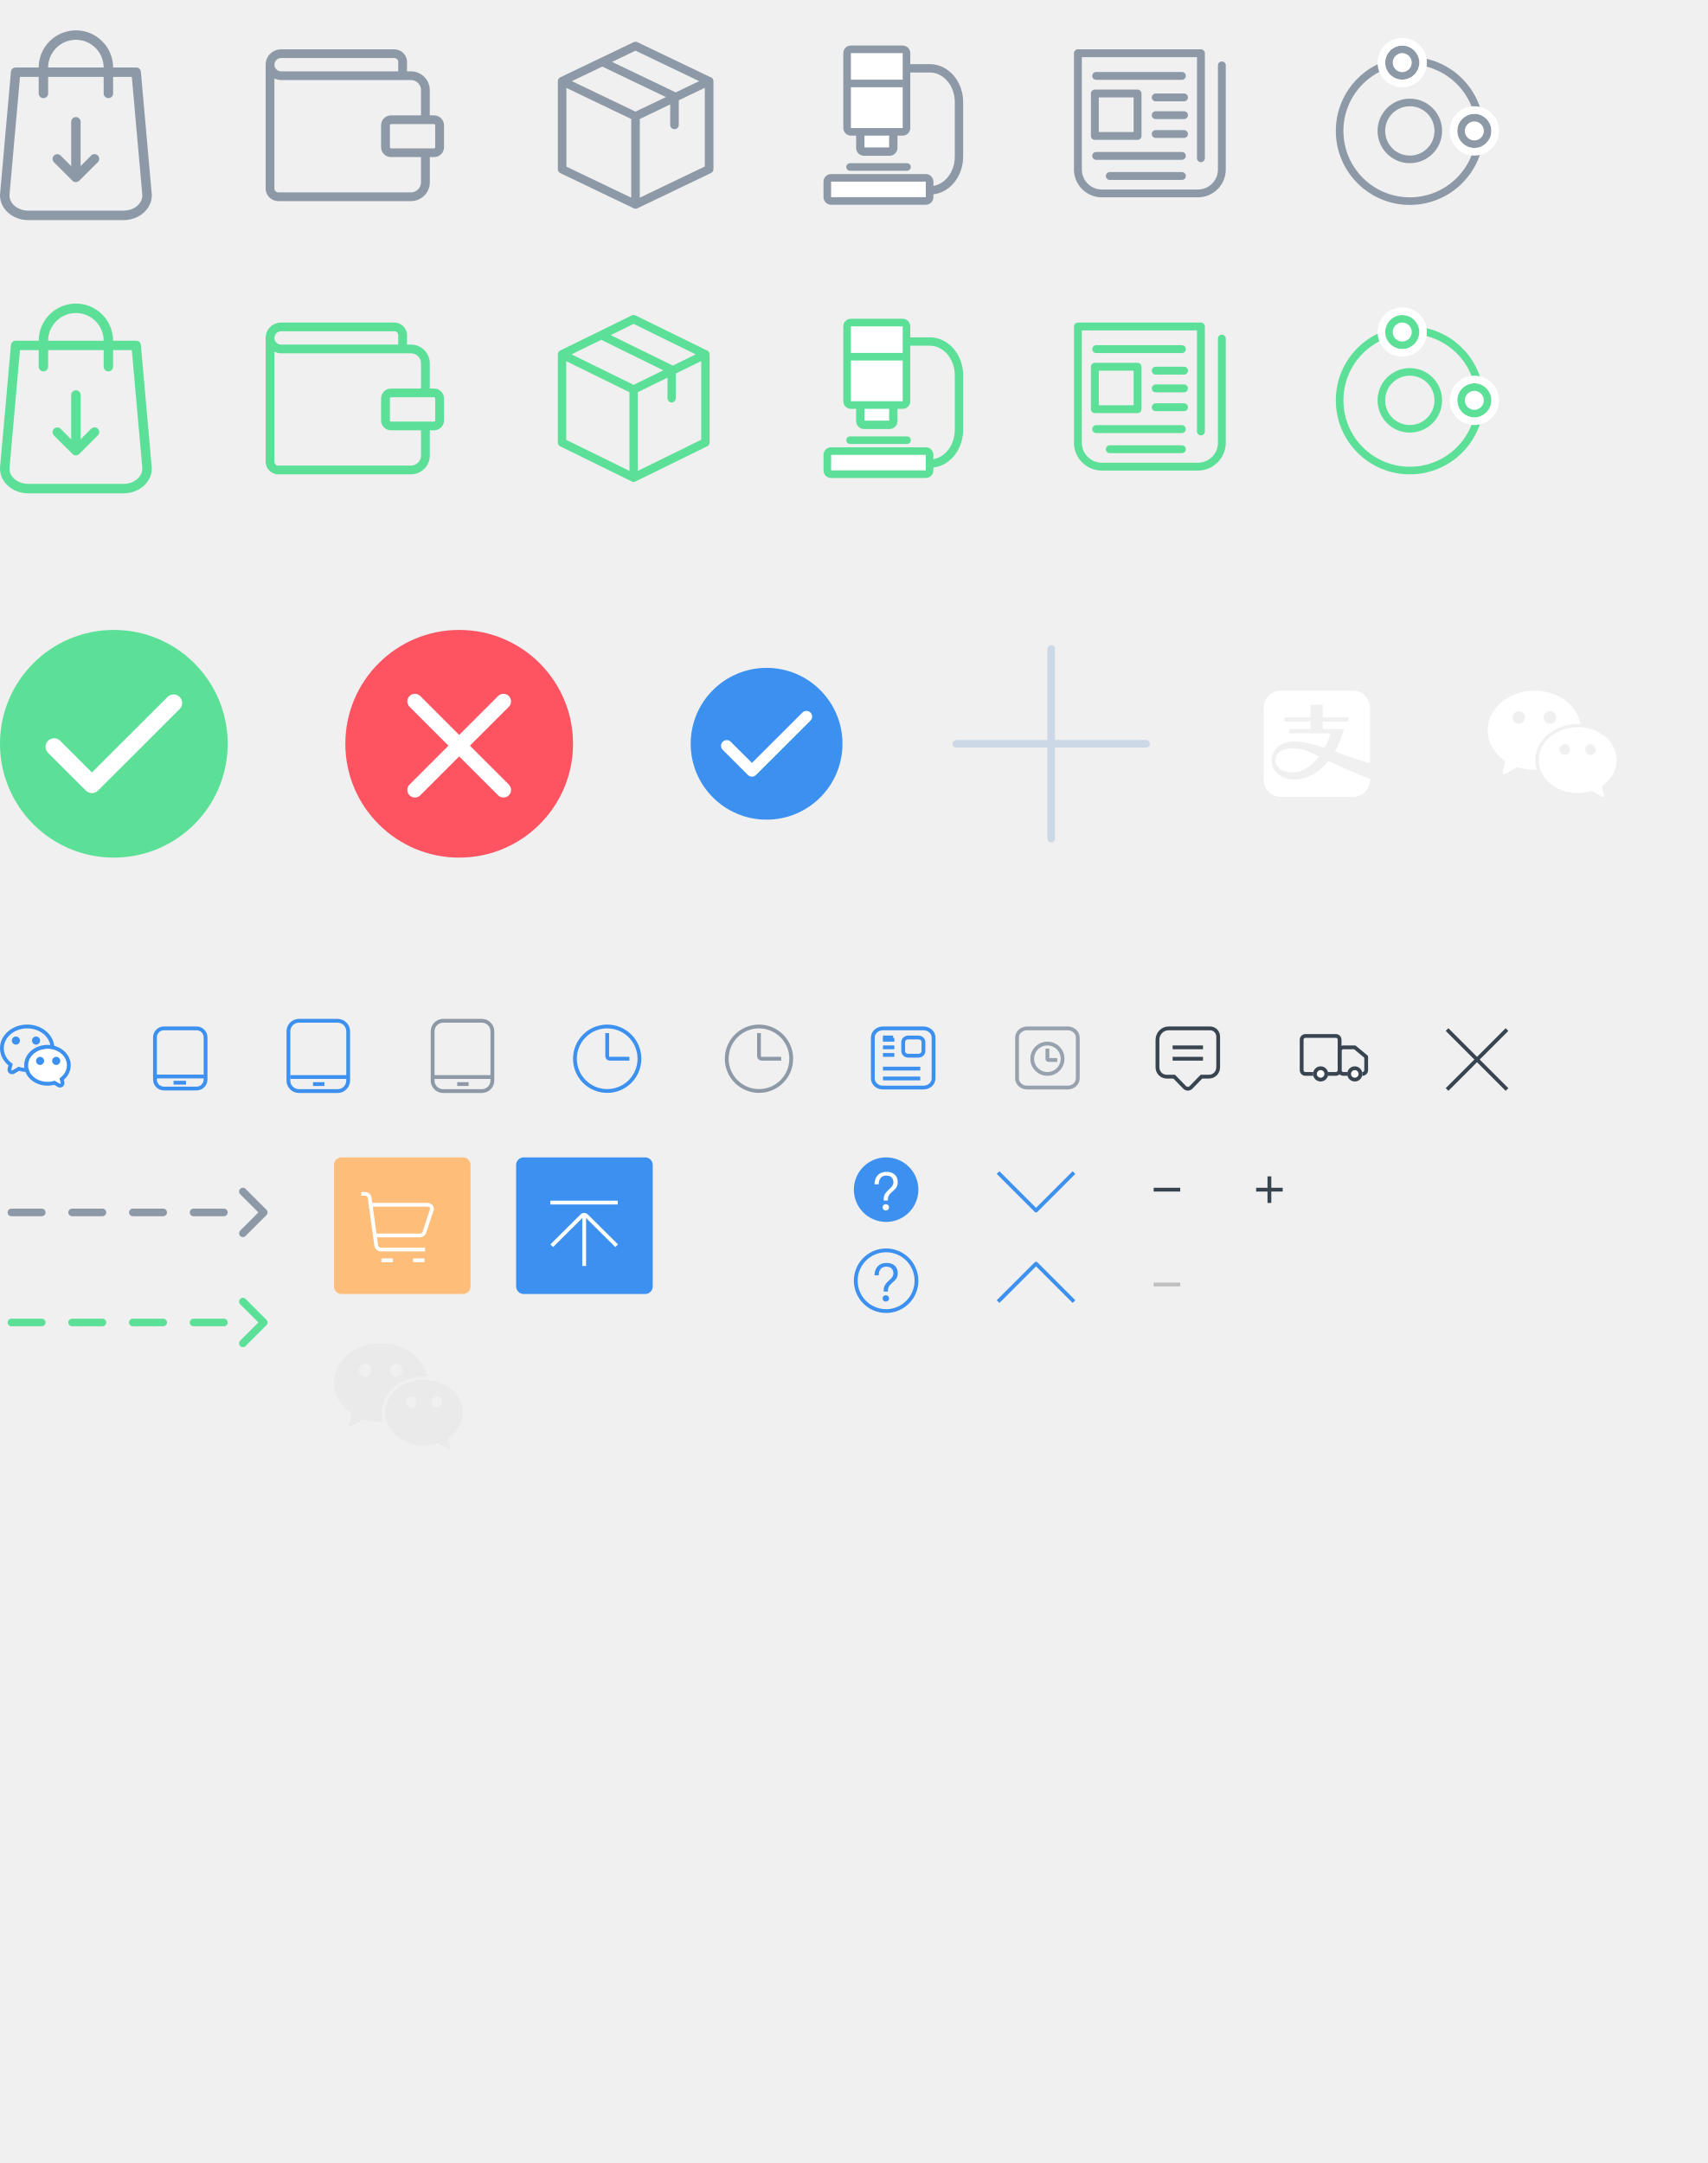
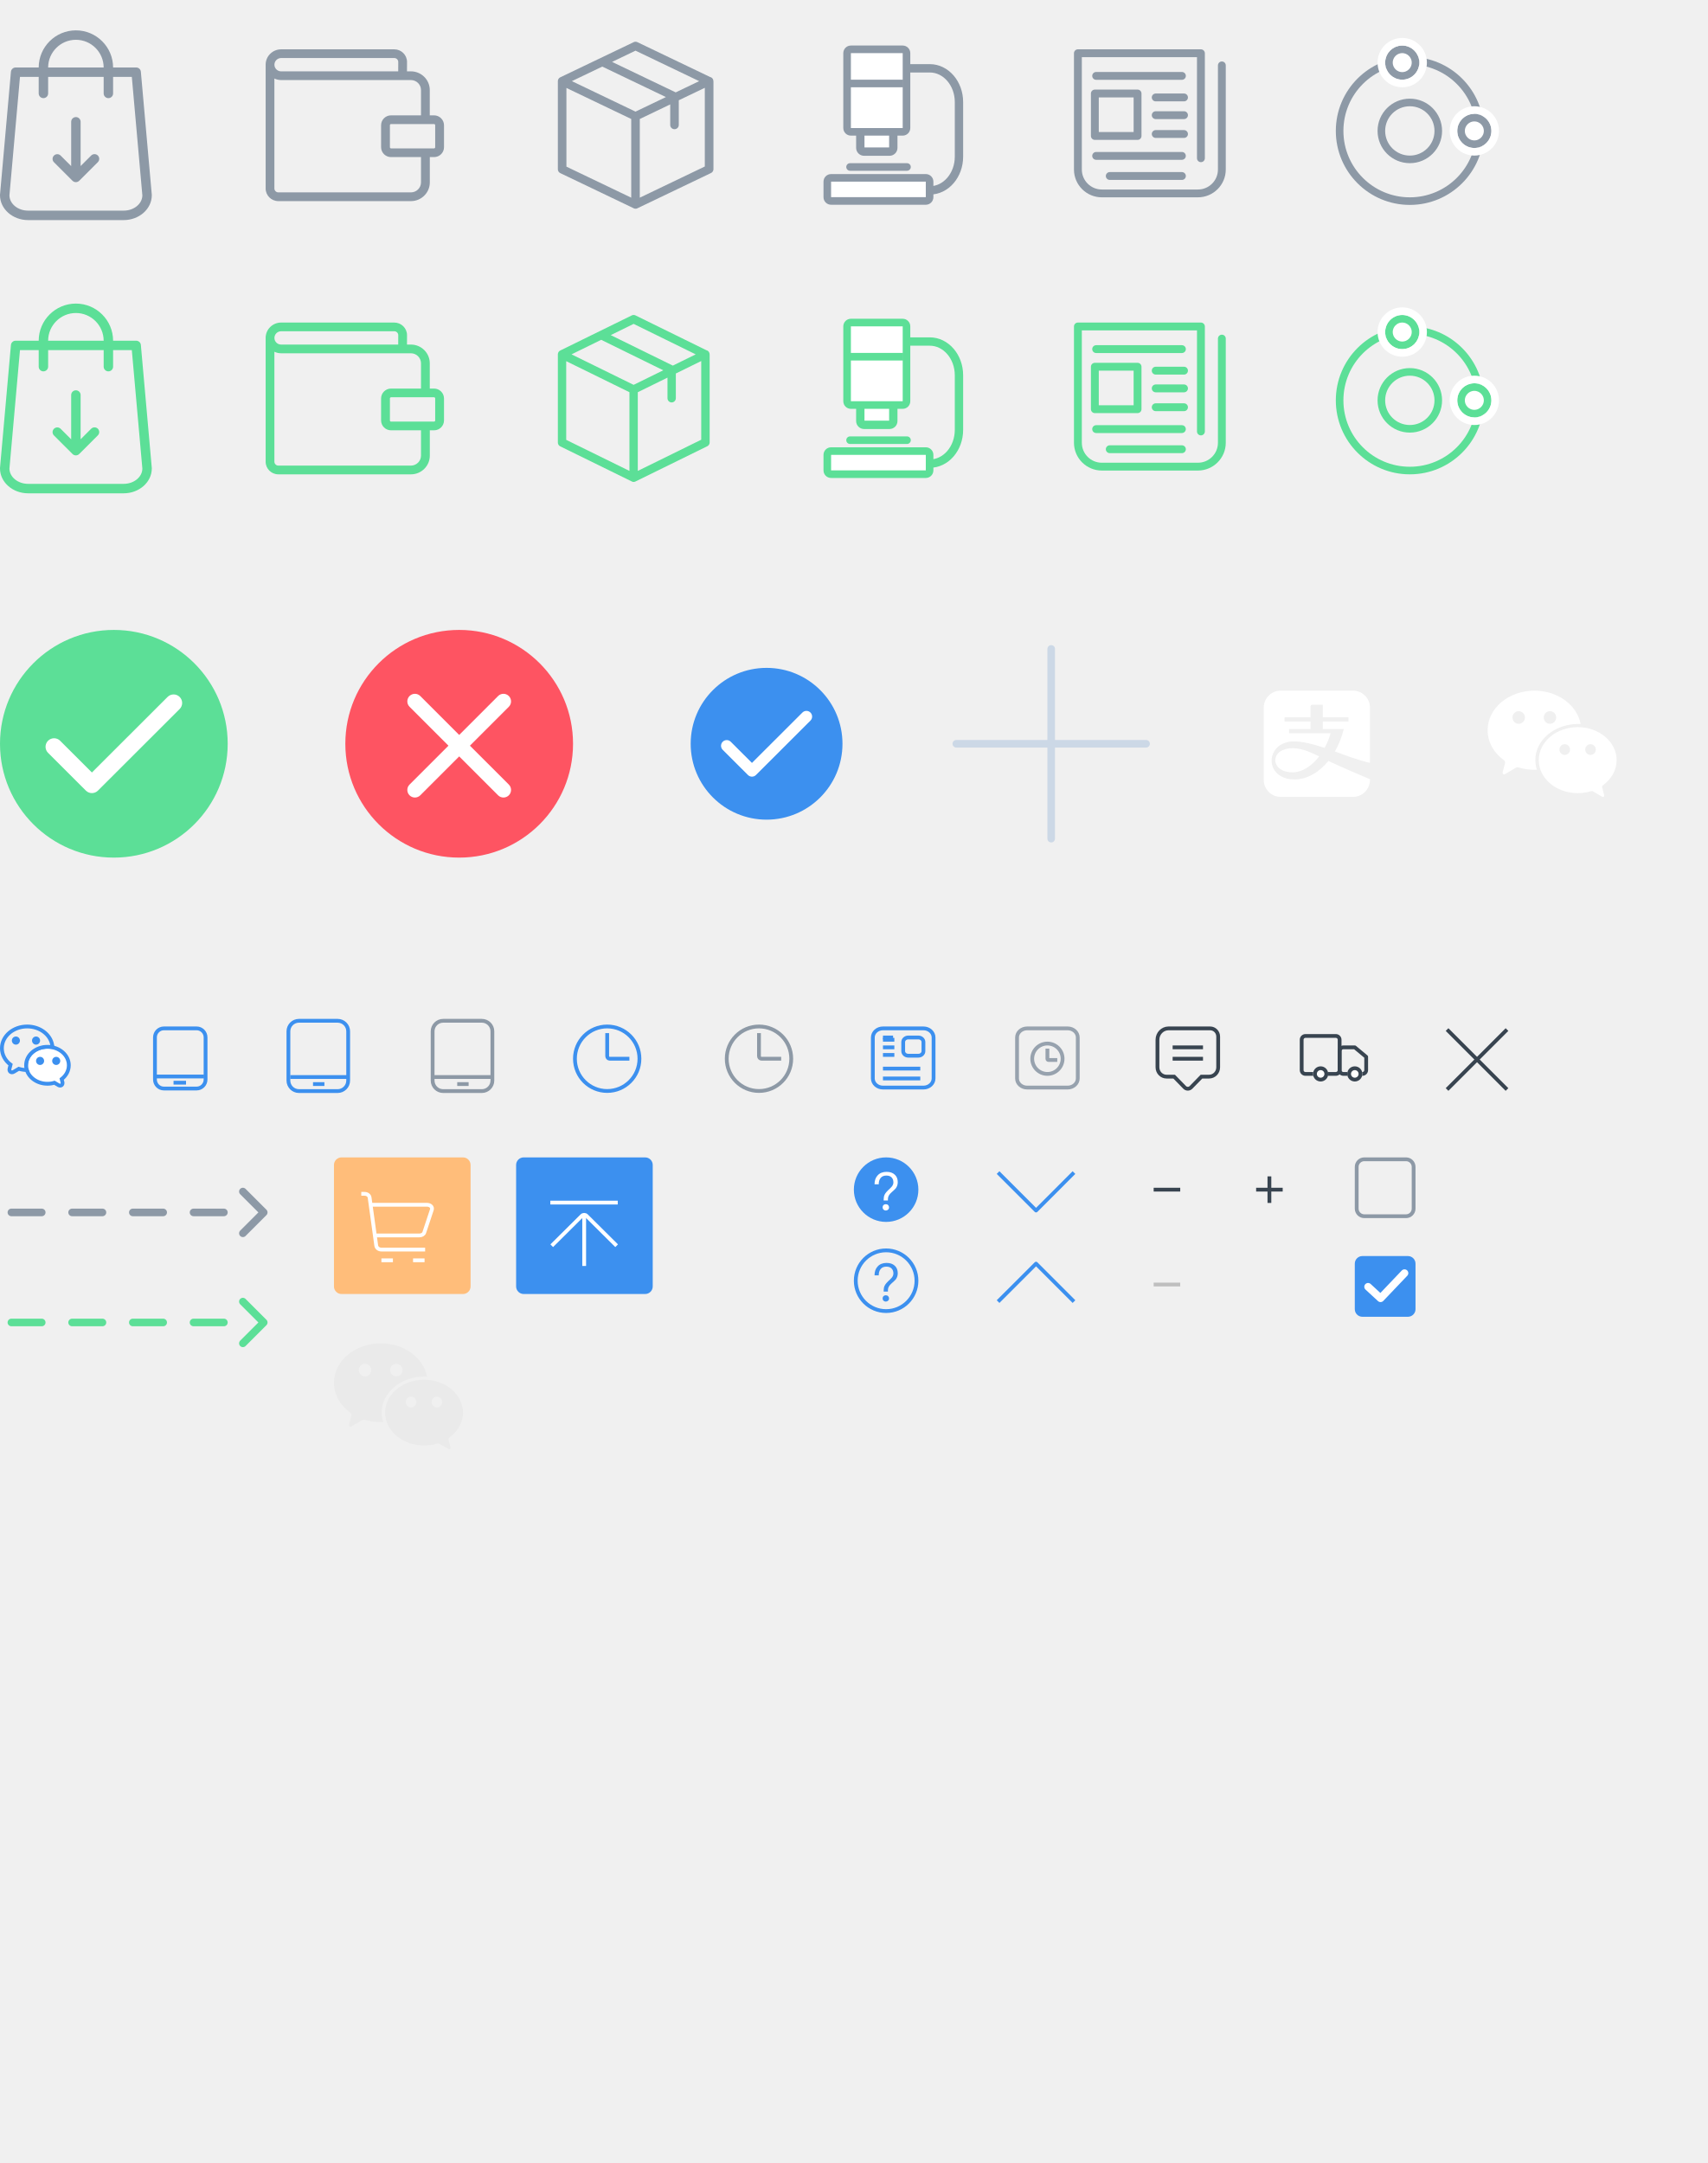
<svg xmlns="http://www.w3.org/2000/svg" xmlns:xlink="http://www.w3.org/1999/xlink" width="450px" height="570px" viewBox="0 0 450 570" version="1.1">
  <defs>
    <circle id="path-1" cx="5" cy="10" r="2" />
    <circle id="path-2" cx="14" cy="10" r="2" />
    <path d="M13.541,13.871 C13.454,13.819 13.35,13.808 13.254,13.837 C12.708,14.006 12.119,14.098 11.506,14.098 C8.672,14.098 6.375,12.141 6.375,9.727 C6.375,7.314 8.672,5.357 11.506,5.357 C14.339,5.357 16.636,7.314 16.636,9.727 C16.636,11.06 15.936,12.254 14.831,13.056 C14.742,13.12 14.702,13.234 14.729,13.341 L14.971,14.282 C15.043,14.563 14.9,14.674 14.654,14.529 L13.541,13.871 L13.541,13.871 Z" id="path-3" />
    <circle id="path-4" cx="16.5" cy="4.5" r="4.5" />
    <circle id="path-5" cx="35.5" cy="22.5" r="4.5" />
    <circle id="path-6" cx="16.5" cy="4.5" r="4.5" />
    <circle id="path-7" cx="35.5" cy="22.5" r="4.5" />
  </defs>
  <g id="官网" stroke="none" stroke-width="1" fill="none" fill-rule="evenodd">
    <g id="Artboard">
      <g id="Group-2" transform="translate(0, 166)">
        <circle id="Oval" fill="#5CDF97" cx="30" cy="30" r="30" />
        <path d="M24.219,43 C23.644,43 23.068,42.781 22.629,42.342 L12.66,32.388 C11.781,31.51 11.78,30.085 12.658,29.206 C13.536,28.327 14.961,28.326 15.84,29.204 L24.219,37.57 L44.16,17.658 C45.039,16.779 46.464,16.781 47.342,17.66 C48.22,18.54 48.219,19.964 47.34,20.842 L25.809,42.342 C25.369,42.781 24.794,43 24.219,43" id="checkmark" fill="#FFFFFF" />
      </g>
      <g id="Group-8" transform="translate(252, 171)" stroke="#CCD8E6" stroke-linecap="round" stroke-width="2">
        <path d="M0,25 L50,25" id="Line-5" />
        <path d="M25,0 L25,50" id="Line-5-Copy" />
      </g>
      <g id="Group" transform="translate(230, 271)" stroke="#3C90EF">
        <path d="M16,13.2 C16,14.526 14.806,15.6 13.333,15.6 L2.667,15.6 C1.194,15.6 0,14.526 0,13.2 L0,2.4 C0,1.074 1.194,0 2.667,0 L13.333,0 C14.806,0 16,1.074 16,2.4 L16,13.2 L16,13.2 Z" id="Shape" />
        <path d="M12,2.4 L9.333,2.4 C8.597,2.4 8,2.937 8,3.6 L8,6 C8,6.663 8.597,7.2 9.333,7.2 L12,7.2 C12.736,7.2 13.333,6.663 13.333,6 L13.333,3.6 C13.333,2.937 12.736,2.4 12,2.4 Z" id="Shape" />
        <path d="M2.667,2.4 L5.333,2.4" id="Shape" />
        <path d="M2.667,3 L5.667,3" id="Shape" />
        <path d="M2.667,5 L5.667,5" id="Shape" />
        <path d="M2.667,7 L5.667,7" id="Shape-Copy" />
        <path d="M2.667,10.6 L12.5,10.6" id="Shape" />
        <path d="M2.667,13.2 L12.5,13.2" id="Shape" />
      </g>
      <g id="Group" transform="translate(305, 271)" stroke="#384450">
        <path d="M13.882,0 L2.926,0 C1.316,0 0,1.35 0,3.001 L0,10.256 C0,11.616 1.074,12.718 2.4,12.718 L4.4,12.718 L7.158,15.547 C7.623,16.024 8.377,16.024 8.842,15.547 L11.6,12.718 L13.6,12.718 C14.926,12.718 16,11.616 16,10.256 L16,2.172 C16,0.973 15.052,0 13.882,0 L13.882,0 Z" id="Shape" />
        <path d="M4,5 L12,5" id="Shape" />
        <path d="M4,8 L12,8" id="Shape" />
      </g>
      <g id="Group-10-Copy-2" transform="translate(381, 271)" stroke="#384450" stroke-linecap="square">
        <path d="M0.667,0.667 L15.752,15.752" id="Line-5" />
        <path d="M0.667,0.667 L15.752,15.752" id="Line-5-Copy" transform="translate(8.209139, 8.209139) scale(-1, 1) translate(-8.209139, -8.209139) " />
      </g>
      <g id="Group-2" transform="translate(91, 166)">
        <circle id="Oval" fill="#FE5462" cx="30" cy="30" r="30" />
        <rect id="Rectangle-21" fill="#FFFFFF" transform="translate(30, 30.5) rotate(45) translate(-30, -30.5) " x="28" y="12" width="4" height="37" rx="2" />
        <rect id="Rectangle-21-Copy" fill="#FFFFFF" transform="translate(30, 30.5) scale(-1, 1) rotate(45) translate(-30, -30.5) " x="28" y="12" width="4" height="37" rx="2" />
      </g>
      <g id="Group-Copy-2" transform="translate(268, 271)" stroke="#97A2AE">
        <path d="M16,13.2 C16,14.526 14.806,15.6 13.333,15.6 L2.667,15.6 C1.194,15.6 0,14.526 0,13.2 L0,2.4 C0,1.074 1.194,0 2.667,0 L13.333,0 C14.806,0 16,1.074 16,2.4 L16,13.2 L16,13.2 Z" id="Shape" />
        <g id="Group" transform="translate(4, 4)">
          <path d="M8,4 C8,6.209 6.209,8 4,8 C1.791,8 0,6.209 0,4 C0,1.791 1.791,0 4,0 C6.209,0 8,1.791 8,4 L8,4 Z" id="Shape" />
          <path d="M4,1.333 L4,4.033 C4,4.199 4.134,4.333 4.3,4.333 L6.6,4.333" id="Shape" />
        </g>
      </g>
      <g id="Group-4" transform="translate(343, 273)">
        <rect id="Rectangle-3" stroke="#384450" x="0" y="0" width="10" height="10" rx="1" />
        <path d="M11,3 L14,3 L17,5.5 L17,9 C17,9.552 16.552,10 16,10 L11,10 C10.448,10 10,9.552 10,9 L10,4 C10,3.448 10.448,3 11,3 Z" id="Rectangle-3-Copy" stroke="#384450" stroke-linejoin="round" />
        <g id="Oval-4">
          <use fill="#FFFFFF" fill-rule="evenodd" xlink:href="#path-1" />
          <circle stroke="#384450" stroke-width="1" cx="5" cy="10" r="1.5" />
        </g>
        <g id="Oval-4-Copy">
          <use fill="#FFFFFF" fill-rule="evenodd" xlink:href="#path-2" />
          <circle stroke="#384450" stroke-width="1" cx="14" cy="10" r="1.5" />
        </g>
      </g>
      <g id="Group-2" transform="translate(182, 176)">
        <circle id="Oval" fill="#3C90EF" cx="20" cy="20" r="20" />
        <path d="M16.146,28.667 C15.762,28.667 15.379,28.521 15.086,28.228 L8.44,21.592 C7.854,21.007 7.853,20.057 8.438,19.471 C9.024,18.885 9.974,18.884 10.56,19.469 L16.146,25.047 L29.44,11.772 C30.026,11.186 30.976,11.187 31.561,11.774 C32.147,12.36 32.146,13.31 31.56,13.895 L17.206,28.228 C16.913,28.521 16.529,28.667 16.146,28.667" id="checkmark" fill="#FFFFFF" />
      </g>
      <g id="Group-4" transform="translate(3, 343)" stroke="#5CDF97" stroke-linecap="round" stroke-width="2">
        <path d="M0,5.5 L58.506,5.5" id="Line-4" stroke-dasharray="8" />
        <polyline id="Path-5" stroke-linejoin="round" points="61 0 66.5 5.5 61 11" />
      </g>
      <g id="Group-33" transform="translate(88, 305)">
        <rect id="Rectangle-10-Copy-2" fill="#FFBD7A" x="0" y="0" width="36" height="36" rx="2" />
        <g id="Group-Copy-2" transform="translate(7.2, 9.6)" stroke="#FFFFFF">
          <path d="M2.274,2.88 L17.275,2.88 C18.174,2.88 18.829,3.477 18.597,4.18 L16.598,10.196 C16.439,10.681 15.896,10.971 15.276,10.971 L3.638,10.971" id="Shape" />
          <path d="M0,0 L0.847,0 C1.533,0 2.113,0.375 2.201,1.022 L3.938,13.612 C4.026,14.259 4.606,14.688 5.292,14.688 L16.825,14.688" id="Shape" />
          <path d="M5.305,17.52 L8.337,17.52" id="Shape" />
          <path d="M13.642,17.52 L16.674,17.52" id="Shape" />
        </g>
      </g>
      <g id="Group-32" transform="translate(136, 305)">
        <rect id="Rectangle-10-Copy-3" fill="#3C90EF" x="0" y="0" width="36" height="36" rx="2" />
        <g id="Group-31-Copy" transform="translate(8.4, 10.8)" stroke="#FFFFFF">
          <g id="Group" transform="translate(9.182169, 11.10313) rotate(-270) translate(-9.182169, -11.10313) translate(2.057169, 2.196875)">
            <path d="M8.497,17.1 L0.607,9.154 C0.275,8.824 0.275,8.276 0.607,7.946 L8.497,0" id="Shape" />
            <path d="M0.414,8.55 L13.825,8.55" id="Shape" />
          </g>
          <path d="M1.118,1.108 L17.882,1.108" id="Line-10" stroke-linecap="square" />
        </g>
      </g>
+       <rect id="Rectangle-2" stroke="#8D99A6" x="357.5" y="305.5" width="15" height="15" rx="2" />
+       <g id="Group-2" transform="translate(357, 331)">
+         <rect id="Rectangle-2-Copy" fill="#3C90EF" x="0" y="0" width="16" height="16" rx="2" />
+         <polyline id="Path-10" stroke="#FFFFFF" stroke-width="2" stroke-linecap="round" stroke-linejoin="round" points="3.5 8.093 6.788 11.128 13.102 4.5" />
+       </g>
      <path d="M115.118,370.879 C115.887,370.879 116.511,370.248 116.511,369.469 C116.511,368.69 115.887,368.059 115.118,368.059 C114.349,368.059 113.725,368.69 113.725,369.469 C113.725,370.248 114.349,370.879 115.118,370.879 L115.118,370.879 Z M108.318,370.879 C109.087,370.879 109.711,370.248 109.711,369.469 C109.711,368.69 109.087,368.059 108.318,368.059 C107.549,368.059 106.925,368.69 106.925,369.469 C106.925,370.248 107.549,370.879 108.318,370.879 L108.318,370.879 Z M104.427,362.709 C105.331,362.709 106.065,361.966 106.065,361.05 C106.065,360.134 105.331,359.391 104.427,359.391 C103.522,359.391 102.788,360.134 102.788,361.05 C102.788,361.966 103.522,362.709 104.427,362.709 L104.427,362.709 Z M96.193,362.709 C97.098,362.709 97.831,361.966 97.831,361.05 C97.831,360.134 97.098,359.391 96.193,359.391 C95.288,359.391 94.554,360.134 94.554,361.05 C94.554,361.966 95.288,362.709 96.193,362.709 L96.193,362.709 Z M115.809,380.465 C115.635,380.363 115.427,380.34 115.234,380.399 C114.143,380.733 112.966,380.915 111.739,380.915 C106.071,380.915 101.477,377.034 101.477,372.247 C101.477,367.461 106.071,363.58 111.739,363.58 C117.406,363.58 122,367.461 122,372.247 C122,374.892 120.598,377.259 118.388,378.849 C118.211,378.976 118.131,379.202 118.186,379.415 L118.669,381.281 C118.814,381.839 118.528,382.059 118.034,381.77 L115.809,380.465 L115.809,380.465 Z M96.174,374.172 C97.473,374.564 98.872,374.777 100.33,374.777 C100.553,374.777 100.774,374.772 100.993,374.762 C100.721,373.949 100.576,373.092 100.576,372.206 C100.576,366.984 105.629,362.75 111.861,362.75 C112.079,362.75 112.296,362.756 112.511,362.766 C111.586,357.799 106.485,354 100.33,354 C93.52,354 88,358.651 88,364.389 C88,367.543 89.668,370.368 92.302,372.274 C92.55,372.453 92.663,372.768 92.584,373.066 L92.005,375.255 C91.83,375.916 92.164,376.175 92.748,375.83 L95.388,374.269 C95.626,374.128 95.91,374.093 96.174,374.172 Z" id="WeChat-Copy" fill="#EAEAEA" />
      <g id="Group-26" transform="translate(225, 329)">
        <circle id="Oval-3" stroke="#3C90EF" cx="8.5" cy="8.5" r="8" />
        <path d="M8.626,3.808 C9.522,3.808 10.236,4.046 10.782,4.55 C11.3,5.026 11.566,5.684 11.566,6.524 C11.566,7.154 11.384,7.7 11.034,8.162 C10.894,8.33 10.516,8.694 9.9,9.24 C9.592,9.506 9.382,9.758 9.242,10.01 C9.06,10.318 8.976,10.654 8.976,11.032 L8.976,11.354 L7.856,11.354 L7.856,11.032 C7.856,10.57 7.94,10.164 8.108,9.814 C8.304,9.394 8.766,8.862 9.522,8.19 C9.746,7.966 9.914,7.798 9.998,7.686 C10.278,7.336 10.418,6.972 10.418,6.58 C10.418,6.02 10.25,5.586 9.942,5.278 C9.62,4.942 9.158,4.788 8.57,4.788 C7.87,4.788 7.352,5.012 7.016,5.474 C6.708,5.866 6.554,6.398 6.554,7.084 L5.448,7.084 C5.448,6.104 5.714,5.32 6.274,4.732 C6.834,4.116 7.618,3.808 8.626,3.808 Z M8.416,12.334 C8.654,12.334 8.864,12.404 9.032,12.572 C9.186,12.726 9.27,12.922 9.27,13.16 C9.27,13.412 9.186,13.608 9.018,13.762 C8.85,13.916 8.654,14 8.416,14 C8.178,14 7.982,13.916 7.814,13.762 C7.646,13.594 7.576,13.398 7.576,13.16 C7.576,12.922 7.646,12.726 7.814,12.572 C7.982,12.404 8.178,12.334 8.416,12.334 Z" id="？" fill="#3C90EF" />
      </g>
      <g id="Group-26-Copy" transform="translate(225, 305)">
        <circle id="Oval-3" fill="#3C90EF" cx="8.5" cy="8.5" r="8.5" />
        <path d="M8.626,3.808 C9.522,3.808 10.236,4.046 10.782,4.55 C11.3,5.026 11.566,5.684 11.566,6.524 C11.566,7.154 11.384,7.7 11.034,8.162 C10.894,8.33 10.516,8.694 9.9,9.24 C9.592,9.506 9.382,9.758 9.242,10.01 C9.06,10.318 8.976,10.654 8.976,11.032 L8.976,11.354 L7.856,11.354 L7.856,11.032 C7.856,10.57 7.94,10.164 8.108,9.814 C8.304,9.394 8.766,8.862 9.522,8.19 C9.746,7.966 9.914,7.798 9.998,7.686 C10.278,7.336 10.418,6.972 10.418,6.58 C10.418,6.02 10.25,5.586 9.942,5.278 C9.62,4.942 9.158,4.788 8.57,4.788 C7.87,4.788 7.352,5.012 7.016,5.474 C6.708,5.866 6.554,6.398 6.554,7.084 L5.448,7.084 C5.448,6.104 5.714,5.32 6.274,4.732 C6.834,4.116 7.618,3.808 8.626,3.808 Z M8.416,12.334 C8.654,12.334 8.864,12.404 9.032,12.572 C9.186,12.726 9.27,12.922 9.27,13.16 C9.27,13.412 9.186,13.608 9.018,13.762 C8.85,13.916 8.654,14 8.416,14 C8.178,14 7.982,13.916 7.814,13.762 C7.646,13.594 7.576,13.398 7.576,13.16 C7.576,12.922 7.646,12.726 7.814,12.572 C7.982,12.404 8.178,12.334 8.416,12.334 Z" id="？" fill="#FFFFFF" />
      </g>
      <g id="Group-4-Copy" transform="translate(3, 314)" stroke="#8D99A6" stroke-linecap="round" stroke-width="2">
        <path d="M0,5.5 L58.506,5.5" id="Line-4" stroke-dasharray="8" />
        <polyline id="Path-5" stroke-linejoin="round" points="61 0 66.5 5.5 61 11" />
      </g>
      <path d="M339.805,197.21 L339.805,197.21 C342.393,196.954 344.789,197.942 347.615,199.322 C345.628,201.913 343.097,203.532 340.565,203.532 C336.209,203.532 334.921,200.1 337.074,198.224 C337.792,197.589 339.106,197.279 339.805,197.21 Z M356.053,199.581 L356.054,199.581 C354.933,199.206 353.43,198.632 351.755,198.027 C352.761,196.278 353.564,194.287 354.092,192.124 L348.573,192.124 L348.573,190.136 L355.334,190.136 L355.334,189.026 L348.573,189.026 L348.573,185.712 L345.813,185.712 C345.329,185.712 345.329,186.19 345.329,186.19 L345.329,189.026 L338.491,189.026 L338.491,190.136 L345.329,190.136 L345.329,192.124 L339.683,192.124 L339.683,193.233 L350.633,193.233 C350.232,194.614 349.695,195.91 349.056,197.088 C345.503,195.915 341.712,194.964 339.33,195.549 C337.807,195.925 336.826,196.596 336.249,197.296 C333.604,200.515 335.501,205.403 341.088,205.403 C344.391,205.403 347.573,203.561 350.039,200.527 C353.717,202.295 361,205.331 361,205.331 L361,205.515 C361,207.992 358.994,210 356.516,210 L337.485,210 C335.007,210 333,207.992 333,205.515 L333,186.486 C333,184.008 335.007,182 337.485,182 L356.516,182 C358.994,182 361,184.008 361,186.486 L361,201.004 C361,201.004 360.086,200.932 356.053,199.581 Z" id="Icon" fill="#FFFFFF" />
      <g id="Group-Copy-2" transform="translate(191, 270)" stroke="#8D99A6">
        <path d="M17.5,9 C17.5,4.305 13.695,0.5 9,0.5 C4.305,0.5 0.5,4.305 0.5,9 C0.5,13.695 4.305,17.5 9,17.5 C13.695,17.5 17.5,13.695 17.5,9 Z" id="Shape" />
        <path d="M9,2.25 L9,8.325 C9,8.698 9.302,9 9.675,9 L14.85,9" id="Shape" />
      </g>
      <g id="Group-Copy-4" transform="translate(151, 270)" stroke="#3C90EF">
        <path d="M17.5,9 C17.5,4.305 13.695,0.5 9,0.5 C4.305,0.5 0.5,4.305 0.5,9 C0.5,13.695 4.305,17.5 9,17.5 C13.695,17.5 17.5,13.695 17.5,9 Z" id="Shape" />
        <path d="M9,2.25 L9,8.325 C9,8.698 9.302,9 9.675,9 L14.85,9" id="Shape" />
      </g>
      <g id="Group-Copy-3" transform="translate(76, 269)" stroke="#3C90EF">
        <path d="M15.747,15.747 C15.747,17.282 14.503,18.526 12.968,18.526 L2.779,18.526 C1.244,18.526 0,17.282 0,15.747 L0,2.779 C0,1.244 1.244,0 2.779,0 L12.968,0 C14.503,0 15.747,1.244 15.747,2.779 L15.747,15.747 L15.747,15.747 Z" id="Shape" />
        <path d="M0.463,14.821 L15.463,14.821" id="Shape" />
        <path d="M6.484,16.674 L9.484,16.674" id="Shape" />
      </g>
      <g id="Group-Copy-5" transform="translate(114, 269)" stroke="#8D99A6">
        <path d="M15.747,15.747 C15.747,17.282 14.503,18.526 12.968,18.526 L2.779,18.526 C1.244,18.526 0,17.282 0,15.747 L0,2.779 C0,1.244 1.244,0 2.779,0 L12.968,0 C14.503,0 15.747,1.244 15.747,2.779 L15.747,15.747 L15.747,15.747 Z" id="Shape" />
        <path d="M0.463,14.821 L15.463,14.821" id="Shape" />
        <path d="M6.484,16.674 L9.484,16.674" id="Shape" />
      </g>
      <g id="Group" transform="translate(40, 271)" stroke="#3C90EF">
        <path d="M14.167,13.474 C14.167,14.787 13.113,15.851 11.814,15.851 L3.186,15.851 C1.887,15.851 0.833,14.787 0.833,13.474 L0.833,2.378 C0.833,1.064 1.887,0 3.186,0 L11.814,0 C13.113,0 14.167,1.064 14.167,2.378 L14.167,13.474 L14.167,13.474 Z" id="Shape" />
        <path d="M0.412,12.681 L13.775,12.681" id="Shape" />
        <path d="M5.727,14.316 L9.02,14.316" id="Shape" />
      </g>
      <g id="Group-9" transform="translate(1, 271)">
        <path d="M4.233,9.693 C4.233,9.693 4.233,9.693 4.233,9.693 L4.233,9.693 C4.233,9.693 4.233,9.693 4.233,9.693 Z M3.947,10.651 L2.63,11.436 C1.949,11.842 1.319,11.351 1.519,10.59 L1.787,9.567 C0.349,8.488 -0.5,6.926 -0.5,5.238 C-0.5,2.049 2.5,-0.5 6.165,-0.5 C9.441,-0.5 12.234,1.548 12.747,4.329 L12.862,4.949 L12.231,4.919 C12.132,4.914 12.031,4.912 11.931,4.912 C9.074,4.912 6.788,6.843 6.788,9.179 C6.788,9.566 6.85,9.945 6.971,10.311 L7.179,10.938 L6.519,10.968 C6.402,10.973 6.284,10.976 6.165,10.976 C5.401,10.976 4.654,10.865 3.947,10.651 Z" id="Path" stroke="#3C90EF" />
        <g id="Path">
          <use fill="#FFFFFF" fill-rule="evenodd" xlink:href="#path-3" />
          <path stroke="#3C90EF" stroke-width="1" d="M13.795,13.44 L13.795,13.44 L13.795,13.44 Z M13.341,14.333 C12.755,14.508 12.137,14.598 11.506,14.598 C8.412,14.598 5.875,12.436 5.875,9.727 C5.875,7.018 8.412,4.857 11.506,4.857 C14.599,4.857 17.136,7.018 17.136,9.727 C17.136,11.142 16.437,12.452 15.252,13.365 L15.455,14.157 C15.637,14.865 15.034,15.334 14.399,14.959 L13.341,14.333 Z" />
        </g>
        <path d="M13.812,9.643 C14.399,9.643 14.875,9.163 14.875,8.571 C14.875,7.98 14.399,7.5 13.812,7.5 C13.226,7.5 12.75,7.98 12.75,8.571 C12.75,9.163 13.226,9.643 13.812,9.643 L13.812,9.643 Z" id="Path" fill="#3C90EF" />
        <path d="M9.562,9.643 C10.149,9.643 10.625,9.163 10.625,8.571 C10.625,7.98 10.149,7.5 9.562,7.5 C8.976,7.5 8.5,7.98 8.5,8.571 C8.5,9.163 8.976,9.643 9.562,9.643 L9.562,9.643 Z" id="Path" fill="#3C90EF" />
        <path d="M8.5,4.286 C9.087,4.286 9.562,3.806 9.562,3.214 C9.562,2.623 9.087,2.143 8.5,2.143 C7.913,2.143 7.438,2.623 7.438,3.214 C7.438,3.806 7.913,4.286 8.5,4.286 L8.5,4.286 Z" id="Path" fill="#3C90EF" />
        <path d="M3.188,4.286 C3.774,4.286 4.25,3.806 4.25,3.214 C4.25,2.623 3.774,2.143 3.188,2.143 C2.601,2.143 2.125,2.623 2.125,3.214 C2.125,3.806 2.601,4.286 3.188,4.286 L3.188,4.286 Z" id="Path" fill="#3C90EF" />
      </g>
      <g id="Group-11" transform="translate(218, 85)">
        <g id="Group-10">
          <path d="M14,5 L27.009,5 C31.254,5 34.696,8.984 34.696,13.899 L34.696,28.275 C34.696,33.19 31.254,37.174 27.009,37.174 L14,37.174" id="Rectangle-9" stroke="#5CDF97" stroke-width="2.2" />
          <rect id="Rectangle-7-Copy" stroke="#5CDF97" stroke-width="2.2" fill="#FFFFFF" x="8.696" y="18.261" width="8.696" height="8.696" rx="1" />
          <rect id="Rectangle-7" stroke="#5CDF97" stroke-width="2" fill="#FFFFFF" x="5.217" y="0" width="15.652" height="21.739" rx="1" />
          <rect id="Rectangle-10-Copy" fill="#5CDF97" x="6" y="8" width="14" height="2" />
          <rect id="Rectangle-7-Copy-2" stroke="#5CDF97" stroke-width="2" fill="#FFFFFF" transform="translate(13.47826, 36.91304) rotate(90) translate(-13.47826, -36.91304) " x="10.435" y="23.435" width="6.087" height="26.957" rx="1" />
          <rect id="Rectangle-10" fill="#5CDF97" x="5" y="30" width="17" height="2" rx="1" />
        </g>
      </g>
      <g id="Group-11-Copy" transform="translate(218, 13)">
        <g id="Group-10">
          <path d="M14,5 L27.009,5 C31.254,5 34.696,8.984 34.696,13.899 L34.696,28.275 C34.696,33.19 31.254,37.174 27.009,37.174 L14,37.174" id="Rectangle-9" stroke="#8D99A6" stroke-width="2.2" />
          <rect id="Rectangle-7-Copy" stroke="#8D99A6" stroke-width="2.2" fill="#FFFFFF" x="8.696" y="18.261" width="8.696" height="8.696" rx="1" />
          <rect id="Rectangle-7" stroke="#8D99A6" stroke-width="2" fill="#FFFFFF" x="5.217" y="0" width="15.652" height="21.739" rx="1" />
          <rect id="Rectangle-10-Copy" fill="#8D99A6" x="6" y="8" width="14" height="2" />
          <rect id="Rectangle-7-Copy-2" stroke="#8D99A6" stroke-width="2" fill="#FFFFFF" transform="translate(13.47826, 36.91304) rotate(90) translate(-13.47826, -36.91304) " x="10.435" y="23.435" width="6.087" height="26.957" rx="1" />
          <rect id="Rectangle-10" fill="#8D99A6" x="5" y="30" width="17" height="2" rx="1" />
        </g>
      </g>
      <path d="M321.972,88.198 C322.542,88.198 323.009,88.663 323,89.232 L323,116.674 C323,120.716 319.709,124 315.658,124 L290.342,124 C286.291,124 283,120.716 283,116.674 L283,86.034 C283,85.465 283.466,85 284.036,85 L316.453,85 C317.023,85 317.489,85.465 317.489,86.034 L317.489,113.701 C317.489,114.269 317.023,114.735 316.453,114.735 C315.883,114.735 315.416,114.269 315.416,113.701 L315.416,87.069 L285.073,87.069 L285.073,116.683 C285.073,119.579 287.431,121.94 290.342,121.94 L315.667,121.94 C318.569,121.94 320.936,119.587 320.936,116.683 L320.936,89.232 C320.936,88.663 321.402,88.198 321.972,88.198 Z M311.443,93.033 L288.848,93.033 C288.277,93.033 287.811,92.567 287.811,91.998 C287.811,91.43 288.277,90.964 288.848,90.964 L311.443,90.964 C312.013,90.964 312.48,91.43 312.48,91.998 C312.48,92.567 312.013,93.033 311.443,93.033 Z M311.443,112.046 C312.013,112.046 312.471,112.511 312.471,113.08 C312.471,113.649 312.004,114.114 311.434,114.114 L288.848,114.114 C288.277,114.114 287.811,113.649 287.811,113.08 C287.811,112.511 288.277,112.046 288.848,112.046 L311.443,112.046 Z M311.443,117.346 C312.013,117.346 312.48,117.812 312.48,118.381 C312.48,118.949 312.013,119.415 311.443,119.415 L292.432,119.415 C291.862,119.415 291.396,118.949 291.396,118.381 C291.396,117.812 291.862,117.346 292.432,117.346 L311.443,117.346 Z M287.466,96.644 C287.466,96.075 287.932,95.61 288.502,95.61 L299.757,95.61 C300.327,95.61 300.793,96.075 300.793,96.644 L300.793,107.831 C300.793,108.4 300.327,108.865 299.757,108.865 L288.502,108.865 C287.932,108.865 287.466,108.4 287.466,107.831 L287.466,96.644 Z M289.539,97.678 L289.539,106.797 L298.72,106.797 L298.72,97.678 L289.539,97.678 Z M311.996,96.644 C312.575,96.644 313.032,97.109 313.032,97.678 C313.032,98.247 312.566,98.712 311.996,98.712 L304.542,98.712 C303.972,98.712 303.505,98.247 303.505,97.678 C303.505,97.109 303.972,96.644 304.542,96.644 L311.996,96.644 Z M311.996,101.315 C312.575,101.315 313.032,101.781 313.032,102.35 C313.032,102.918 312.566,103.384 311.996,103.384 L304.542,103.384 C303.972,103.384 303.505,102.918 303.505,102.35 C303.505,101.781 303.972,101.315 304.542,101.315 L311.996,101.315 Z M313.032,107.314 C313.032,107.883 312.575,108.348 311.996,108.348 L304.542,108.348 C303.972,108.348 303.505,107.883 303.505,107.314 C303.505,106.745 303.972,106.28 304.542,106.28 L311.996,106.28 C312.566,106.28 313.032,106.745 313.032,107.314 Z" id="newspaper" fill="#5CDF97" />
      <g id="Group-12" transform="translate(353, 83)">
        <circle id="Oval-7" stroke="#5CDF97" stroke-width="2" cx="18.5" cy="22.5" r="7.5" />
        <circle id="Oval-8" stroke="#5CDF97" stroke-width="2" cx="18.5" cy="22.5" r="18.5" />
        <g id="Oval-7-Copy">
          <use fill="#FFFFFF" fill-rule="evenodd" xlink:href="#path-4" />
          <circle stroke="#5CDF97" stroke-width="2" cx="16.5" cy="4.5" r="3.5" />
          <circle stroke="#FFFFFF" stroke-width="2" cx="16.5" cy="4.5" r="5.5" />
        </g>
        <g id="Oval-7-Copy-2">
          <use fill="#FFFFFF" fill-rule="evenodd" xlink:href="#path-5" />
          <circle stroke="#5CDF97" stroke-width="2" cx="35.5" cy="22.5" r="3.5" />
          <circle stroke="#FFFFFF" stroke-width="2" cx="35.5" cy="22.5" r="5.5" />
        </g>
      </g>
      <g id="Group-12-Copy" transform="translate(353, 12)">
        <circle id="Oval-7" stroke="#8D99A6" stroke-width="2" cx="18.5" cy="22.5" r="7.5" />
        <circle id="Oval-8" stroke="#8D99A6" stroke-width="2" cx="18.5" cy="22.5" r="18.5" />
        <g id="Oval-7-Copy">
          <use fill="#FFFFFF" fill-rule="evenodd" xlink:href="#path-6" />
          <circle stroke="#8D99A6" stroke-width="2" cx="16.5" cy="4.5" r="3.5" />
          <circle stroke="#FFFFFF" stroke-width="2" cx="16.5" cy="4.5" r="5.5" />
        </g>
        <g id="Oval-7-Copy-2">
          <use fill="#FFFFFF" fill-rule="evenodd" xlink:href="#path-7" />
          <circle stroke="#8D99A6" stroke-width="2" cx="35.5" cy="22.5" r="3.5" />
          <circle stroke="#FFFFFF" stroke-width="2" cx="35.5" cy="22.5" r="5.5" />
        </g>
      </g>
      <path d="M321.972,16.198 C322.542,16.198 323.009,16.663 323,17.232 L323,44.674 C323,48.716 319.709,52 315.658,52 L290.342,52 C286.291,52 283,48.716 283,44.674 L283,14.034 C283,13.465 283.466,13 284.036,13 L316.453,13 C317.023,13 317.489,13.465 317.489,14.034 L317.489,41.701 C317.489,42.269 317.023,42.735 316.453,42.735 C315.883,42.735 315.416,42.269 315.416,41.701 L315.416,15.069 L285.073,15.069 L285.073,44.683 C285.073,47.579 287.431,49.94 290.342,49.94 L315.667,49.94 C318.569,49.94 320.936,47.587 320.936,44.683 L320.936,17.232 C320.936,16.663 321.402,16.198 321.972,16.198 Z M311.443,21.033 L288.848,21.033 C288.277,21.033 287.811,20.567 287.811,19.998 C287.811,19.43 288.277,18.964 288.848,18.964 L311.443,18.964 C312.013,18.964 312.48,19.43 312.48,19.998 C312.48,20.567 312.013,21.033 311.443,21.033 Z M311.443,40.046 C312.013,40.046 312.471,40.511 312.471,41.08 C312.471,41.649 312.004,42.114 311.434,42.114 L288.848,42.114 C288.277,42.114 287.811,41.649 287.811,41.08 C287.811,40.511 288.277,40.046 288.848,40.046 L311.443,40.046 Z M311.443,45.346 C312.013,45.346 312.48,45.812 312.48,46.381 C312.48,46.949 312.013,47.415 311.443,47.415 L292.432,47.415 C291.862,47.415 291.396,46.949 291.396,46.381 C291.396,45.812 291.862,45.346 292.432,45.346 L311.443,45.346 Z M287.466,24.644 C287.466,24.075 287.932,23.61 288.502,23.61 L299.757,23.61 C300.327,23.61 300.793,24.075 300.793,24.644 L300.793,35.831 C300.793,36.4 300.327,36.865 299.757,36.865 L288.502,36.865 C287.932,36.865 287.466,36.4 287.466,35.831 L287.466,24.644 Z M289.539,25.678 L289.539,34.797 L298.72,34.797 L298.72,25.678 L289.539,25.678 Z M311.996,24.644 C312.575,24.644 313.032,25.109 313.032,25.678 C313.032,26.247 312.566,26.712 311.996,26.712 L304.542,26.712 C303.972,26.712 303.505,26.247 303.505,25.678 C303.505,25.109 303.972,24.644 304.542,24.644 L311.996,24.644 Z M311.996,29.315 C312.575,29.315 313.032,29.781 313.032,30.35 C313.032,30.918 312.566,31.384 311.996,31.384 L304.542,31.384 C303.972,31.384 303.505,30.918 303.505,30.35 C303.505,29.781 303.972,29.315 304.542,29.315 L311.996,29.315 Z M313.032,35.314 C313.032,35.883 312.575,36.348 311.996,36.348 L304.542,36.348 C303.972,36.348 303.505,35.883 303.505,35.314 C303.505,34.745 303.972,34.28 304.542,34.28 L311.996,34.28 C312.566,34.28 313.032,34.745 313.032,35.314 Z" id="newspaper-copy" fill="#8D99A6" />
      <path d="M186.982,93.373 C186.982,93.206 186.945,93.039 186.872,92.881 C186.725,92.565 186.441,92.352 186.129,92.287 L167.449,83.111 C167.147,82.963 166.789,82.963 166.486,83.111 L147.624,92.37 C147.257,92.547 147.018,92.918 147,93.336 L147,93.345 L147,93.382 L147,116.618 C147,117.045 147.238,117.435 147.624,117.621 L166.486,126.879 C166.496,126.879 166.496,126.879 166.505,126.889 C166.532,126.898 166.56,126.907 166.587,126.926 C166.597,126.926 166.606,126.935 166.624,126.935 C166.652,126.944 166.679,126.954 166.707,126.963 C166.716,126.963 166.725,126.972 166.734,126.972 C166.762,126.981 166.798,126.981 166.826,126.991 L166.853,126.991 C166.89,126.991 166.936,127 166.972,127 C167.009,127 167.055,127 167.092,126.991 L167.119,126.991 C167.147,126.991 167.183,126.981 167.211,126.972 C167.22,126.972 167.229,126.963 167.238,126.963 C167.266,126.954 167.293,126.944 167.321,126.935 C167.33,126.935 167.339,126.926 167.358,126.926 C167.385,126.916 167.413,126.907 167.44,126.889 C167.449,126.889 167.449,126.889 167.459,126.879 L186.376,117.593 C186.752,117.407 187,117.017 187,116.59 L187,93.401 C186.982,93.392 186.982,93.382 186.982,93.373 L186.982,93.373 Z M166.963,85.35 L183.323,93.382 L177.298,96.345 L160.939,88.312 L166.963,85.35 L166.963,85.35 Z M166.963,101.415 L150.604,93.382 L158.417,89.547 L174.776,97.58 L166.963,101.415 L166.963,101.415 Z M149.201,95.175 L165.863,103.356 L165.863,124.093 L149.201,115.912 L149.201,95.175 L149.201,95.175 Z M168.064,124.093 L168.064,103.356 L175.886,99.512 L175.886,104.935 C175.886,105.548 176.381,106.049 176.986,106.049 C177.591,106.049 178.087,105.548 178.087,104.935 L178.087,98.425 L184.781,95.138 L184.781,115.875 L168.064,124.093 L168.064,124.093 Z" id="package-6" fill="#5CDF97" />
      <path d="M187.981,21.373 C187.981,21.206 187.944,21.039 187.868,20.881 C187.718,20.565 187.427,20.352 187.107,20.287 L167.961,11.111 C167.65,10.963 167.284,10.963 166.974,11.111 L147.639,20.37 C147.263,20.547 147.019,20.918 147,21.336 L147,21.345 L147,21.382 L147,44.618 C147,45.045 147.244,45.435 147.639,45.621 L166.974,54.879 C166.983,54.879 166.983,54.879 166.992,54.889 C167.021,54.898 167.049,54.907 167.077,54.926 C167.086,54.926 167.096,54.935 167.115,54.935 C167.143,54.944 167.171,54.954 167.199,54.963 C167.209,54.963 167.218,54.972 167.227,54.972 C167.256,54.981 167.293,54.981 167.321,54.991 L167.35,54.991 C167.387,54.991 167.434,55 167.472,55 C167.509,55 167.556,55 167.594,54.991 L167.622,54.991 C167.65,54.991 167.688,54.981 167.716,54.972 C167.726,54.972 167.735,54.963 167.744,54.963 C167.773,54.954 167.801,54.944 167.829,54.935 C167.838,54.935 167.848,54.926 167.867,54.926 C167.895,54.916 167.923,54.907 167.951,54.889 C167.961,54.889 167.961,54.889 167.97,54.879 L187.361,45.593 C187.746,45.407 188,45.017 188,44.59 L188,21.401 C187.981,21.392 187.981,21.382 187.981,21.373 L187.981,21.373 Z M167.462,13.35 L184.231,21.382 L178.055,24.345 L161.287,16.312 L167.462,13.35 L167.462,13.35 Z M167.462,29.415 L150.694,21.382 L158.702,17.547 L175.471,25.58 L167.462,29.415 L167.462,29.415 Z M149.256,23.175 L166.334,31.356 L166.334,52.093 L149.256,43.912 L149.256,23.175 L149.256,23.175 Z M168.59,52.093 L168.59,31.356 L176.608,27.512 L176.608,32.935 C176.608,33.548 177.116,34.049 177.736,34.049 C178.356,34.049 178.864,33.548 178.864,32.935 L178.864,26.425 L185.725,23.138 L185.725,43.875 L168.59,52.093 L168.59,52.093 Z" id="package-6-copy" fill="#8D99A6" />
      <path d="M114.369,102.395 L113.25,102.395 L113.25,95.734 C113.25,93.01 111.014,90.802 108.277,90.802 L107.245,90.802 L107.255,88.326 C107.255,86.491 105.751,85 103.901,85 L74.077,85 C71.851,85 70.029,86.778 70,88.986 L70,89.043 L70,121.674 C70,123.509 71.504,125 73.354,125 L108.286,125 C111.033,125 113.26,122.783 113.26,120.068 L113.26,113.397 L114.378,113.397 C115.824,113.397 117,112.231 117,110.797 L117,104.995 C116.99,103.562 115.814,102.395 114.369,102.395 L114.369,102.395 Z M74.077,87.294 L103.901,87.294 C104.469,87.294 104.942,87.753 104.942,88.317 L104.932,90.802 L74.077,90.802 C73.104,90.802 72.313,90.018 72.313,89.053 C72.313,88.087 73.104,87.294 74.077,87.294 L74.077,87.294 Z M110.937,120.059 C110.937,121.511 109.742,122.697 108.277,122.697 L73.345,122.697 C72.776,122.697 72.304,122.238 72.304,121.664 L72.304,92.694 C72.844,92.952 73.441,93.096 74.077,93.096 L108.277,93.096 C109.742,93.096 110.937,94.281 110.937,95.734 L110.937,102.395 L103.043,102.395 C101.597,102.395 100.421,103.562 100.421,104.995 L100.421,110.797 C100.421,112.231 101.597,113.397 103.043,113.397 L110.937,113.397 L110.937,120.059 L110.937,120.059 Z M114.677,110.797 C114.677,110.969 114.542,111.103 114.369,111.103 L103.052,111.103 C102.879,111.103 102.744,110.969 102.744,110.797 L102.744,104.995 C102.744,104.833 102.879,104.689 103.052,104.689 L114.369,104.689 C114.532,104.689 114.677,104.823 114.677,104.995 L114.677,110.797 L114.677,110.797 L114.677,110.797 Z" id="wallet" fill="#5CDF97" />
      <path d="M114.369,30.395 L113.25,30.395 L113.25,23.734 C113.25,21.01 111.014,18.802 108.277,18.802 L107.245,18.802 L107.255,16.326 C107.255,14.491 105.751,13 103.901,13 L74.077,13 C71.851,13 70.029,14.778 70,16.986 L70,17.043 L70,49.674 C70,51.509 71.504,53 73.354,53 L108.286,53 C111.033,53 113.26,50.783 113.26,48.068 L113.26,41.397 L114.378,41.397 C115.824,41.397 117,40.231 117,38.797 L117,32.995 C116.99,31.562 115.814,30.395 114.369,30.395 L114.369,30.395 Z M74.077,15.294 L103.901,15.294 C104.469,15.294 104.942,15.753 104.942,16.317 L104.932,18.802 L74.077,18.802 C73.104,18.802 72.313,18.018 72.313,17.053 C72.313,16.087 73.104,15.294 74.077,15.294 L74.077,15.294 Z M110.937,48.059 C110.937,49.511 109.742,50.697 108.277,50.697 L73.345,50.697 C72.776,50.697 72.304,50.238 72.304,49.664 L72.304,20.694 C72.844,20.952 73.441,21.096 74.077,21.096 L108.277,21.096 C109.742,21.096 110.937,22.281 110.937,23.734 L110.937,30.395 L103.043,30.395 C101.597,30.395 100.421,31.562 100.421,32.995 L100.421,38.797 C100.421,40.231 101.597,41.397 103.043,41.397 L110.937,41.397 L110.937,48.059 L110.937,48.059 Z M114.677,38.797 C114.677,38.969 114.542,39.103 114.369,39.103 L103.052,39.103 C102.879,39.103 102.744,38.969 102.744,38.797 L102.744,32.995 C102.744,32.833 102.879,32.689 103.052,32.689 L114.369,32.689 C114.532,32.689 114.677,32.823 114.677,32.995 L114.677,38.797 L114.677,38.797 L114.677,38.797 Z" id="wallet-copy" fill="#8D99A6" />
      <path d="M40,123.335 L40,123.449 C40,127.061 36.674,130 32.591,130 L7.409,130 C3.326,130 0,127.061 0,123.449 L0,123.335 L2.881,90.909 C2.943,90.267 3.482,89.781 4.124,89.781 L10.197,89.781 C10.207,84.388 14.601,80 20,80 C25.399,80 29.793,84.388 29.803,89.781 L35.876,89.781 C36.528,89.781 37.067,90.267 37.119,90.909 L40,123.335 Z M20,82.484 C15.969,82.484 12.694,85.755 12.684,89.781 L27.316,89.781 C27.306,85.755 24.031,82.484 20,82.484 Z M24.021,112.985 C24.508,112.498 25.295,112.498 25.782,112.975 C26.269,113.461 26.269,114.248 25.782,114.734 L20.87,119.64 C20.622,119.878 20.311,120.002 19.99,120.002 C19.668,120.002 19.347,119.878 19.109,119.64 L14.218,114.755 C13.731,114.268 13.731,113.482 14.218,112.995 C14.705,112.509 15.492,112.509 15.979,112.995 L18.756,115.769 L18.756,104.094 C18.756,103.411 19.316,102.852 20,102.852 C20.684,102.852 21.244,103.411 21.244,104.094 L21.244,115.759 L24.021,112.985 Z M32.591,127.506 C35.285,127.506 37.482,125.715 37.513,123.5 L34.736,92.265 L29.803,92.265 L29.803,96.622 C29.803,97.305 29.244,97.864 28.56,97.864 C27.876,97.864 27.316,97.305 27.316,96.622 L27.316,92.265 L12.684,92.265 L12.684,96.622 C12.684,97.305 12.124,97.864 11.44,97.864 C10.756,97.864 10.197,97.305 10.197,96.622 L10.197,92.265 L5.264,92.265 L2.487,123.49 C2.518,125.715 4.715,127.506 7.409,127.506 L32.591,127.506 Z" id="shopping-bag-3" fill="#5CDF97" />
      <path d="M40,51.335 L40,51.449 C40,55.061 36.674,58 32.591,58 L7.409,58 C3.326,58 0,55.061 0,51.449 L0,51.335 L2.881,18.909 C2.943,18.267 3.482,17.781 4.124,17.781 L10.197,17.781 C10.207,12.388 14.601,8 20,8 C25.399,8 29.793,12.388 29.803,17.781 L35.876,17.781 C36.528,17.781 37.067,18.267 37.119,18.909 L40,51.335 Z M20,10.484 C15.969,10.484 12.694,13.755 12.684,17.781 L27.316,17.781 C27.306,13.755 24.031,10.484 20,10.484 Z M24.021,40.985 C24.508,40.498 25.295,40.498 25.782,40.975 C26.269,41.461 26.269,42.248 25.782,42.734 L20.87,47.64 C20.622,47.878 20.311,48.002 19.99,48.002 C19.668,48.002 19.347,47.878 19.109,47.64 L14.218,42.755 C13.731,42.268 13.731,41.482 14.218,40.995 C14.705,40.509 15.492,40.509 15.979,40.995 L18.756,43.769 L18.756,32.094 C18.756,31.411 19.316,30.852 20,30.852 C20.684,30.852 21.244,31.411 21.244,32.094 L21.244,43.759 L24.021,40.985 Z M32.591,55.506 C35.285,55.506 37.482,53.715 37.513,51.5 L34.736,20.265 L29.803,20.265 L29.803,24.622 C29.803,25.305 29.244,25.864 28.56,25.864 C27.876,25.864 27.316,25.305 27.316,24.622 L27.316,20.265 L12.684,20.265 L12.684,24.622 C12.684,25.305 12.124,25.864 11.44,25.864 C10.756,25.864 10.197,25.305 10.197,24.622 L10.197,20.265 L5.264,20.265 L2.487,51.49 C2.518,53.715 4.715,55.506 7.409,55.506 L32.591,55.506 Z" id="shopping-bag-3-copy" fill="#8D99A6" />
      <path d="M419.118,198.941 C419.887,198.941 420.511,198.307 420.511,197.526 C420.511,196.744 419.887,196.111 419.118,196.111 C418.349,196.111 417.725,196.744 417.725,197.526 C417.725,198.307 418.349,198.941 419.118,198.941 L419.118,198.941 Z M412.318,198.941 C413.087,198.941 413.711,198.307 413.711,197.526 C413.711,196.744 413.087,196.111 412.318,196.111 C411.549,196.111 410.925,196.744 410.925,197.526 C410.925,198.307 411.549,198.941 412.318,198.941 L412.318,198.941 Z M408.427,190.741 C409.331,190.741 410.065,189.996 410.065,189.076 C410.065,188.157 409.331,187.411 408.427,187.411 C407.522,187.411 406.788,188.157 406.788,189.076 C406.788,189.996 407.522,190.741 408.427,190.741 L408.427,190.741 Z M400.193,190.741 C401.098,190.741 401.831,189.996 401.831,189.076 C401.831,188.157 401.098,187.411 400.193,187.411 C399.288,187.411 398.554,188.157 398.554,189.076 C398.554,189.996 399.288,190.741 400.193,190.741 L400.193,190.741 Z M419.809,208.563 C419.635,208.46 419.427,208.437 419.234,208.496 C418.143,208.831 416.966,209.014 415.739,209.014 C410.071,209.014 405.477,205.119 405.477,200.315 C405.477,195.51 410.071,191.615 415.739,191.615 C421.406,191.615 426,195.51 426,200.315 C426,202.968 424.598,205.345 422.388,206.94 C422.211,207.068 422.131,207.295 422.186,207.508 L422.669,209.381 C422.814,209.941 422.528,210.162 422.034,209.872 L419.809,208.563 L419.809,208.563 Z M400.174,202.247 C401.473,202.64 402.872,202.854 404.33,202.854 C404.553,202.854 404.774,202.849 404.993,202.839 C404.721,202.023 404.576,201.162 404.576,200.273 C404.576,195.032 409.629,190.783 415.861,190.783 C416.079,190.783 416.296,190.788 416.511,190.798 C415.586,185.813 410.485,182 404.33,182 C397.52,182 392,186.668 392,192.427 C392,195.592 393.668,198.428 396.302,200.341 C396.55,200.521 396.663,200.837 396.584,201.136 L396.005,203.334 C395.83,203.997 396.164,204.256 396.748,203.91 L399.388,202.344 C399.626,202.202 399.91,202.167 400.174,202.247 Z" id="WeChat" fill="#FFFFFF" />
      <polyline id="Path-78-Copy-2" stroke="#3C90EF" stroke-linejoin="round" points="263 309 273.009 319 283 309" />
      <polyline id="Path-78-Copy" stroke="#3C90EF" stroke-linejoin="round" transform="translate(273, 338) scale(1, -1) translate(-273, -338) " points="263 333 273.009 343 283 333" />
      <g id="Group-9-Copy" transform="translate(331, 310)" fill="#384450">
        <rect id="Rectangle-6" x="0" y="3" width="7" height="1" />
        <rect id="Rectangle-6-Copy" transform="translate(3.5, 3.5) rotate(90) translate(-3.5, -3.5) " x="0" y="3" width="7" height="1" />
      </g>
      <rect id="Rectangle-6" fill="#BFBFBF" x="304" y="338" width="7" height="1" />
      <rect id="Rectangle-6-Copy-2" fill="#384450" x="304" y="313" width="7" height="1" />
    </g>
  </g>
</svg>
